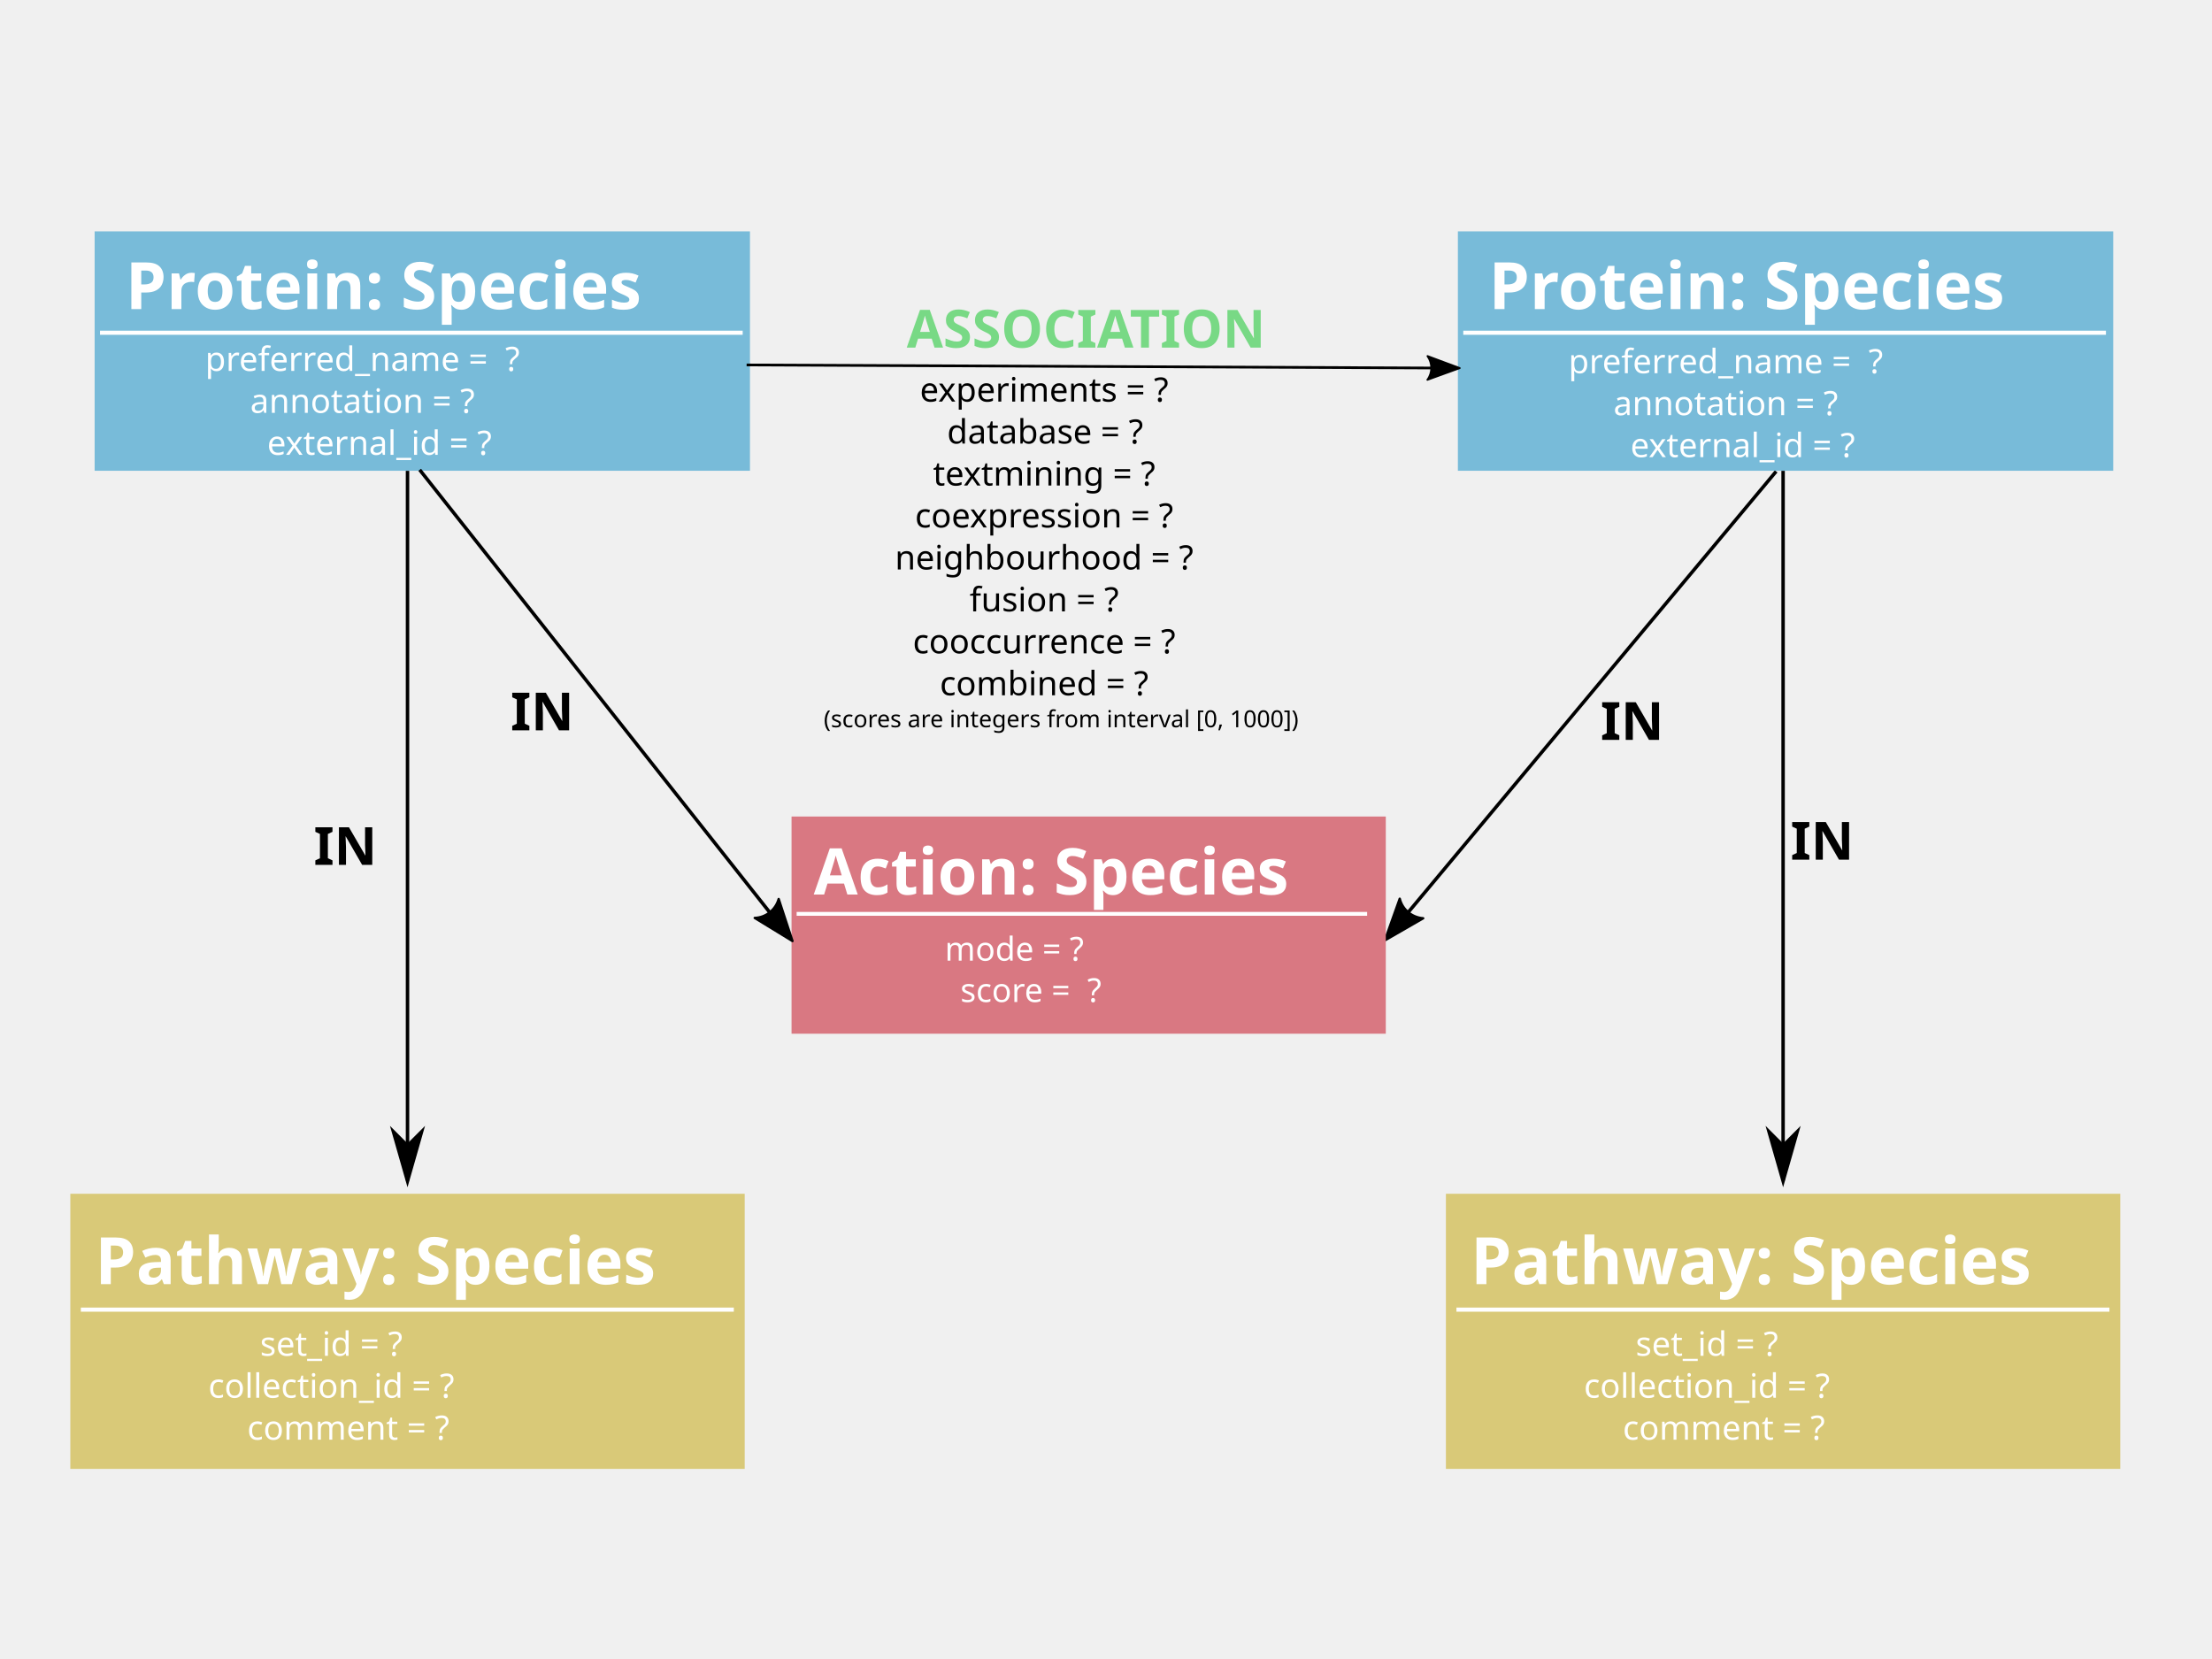
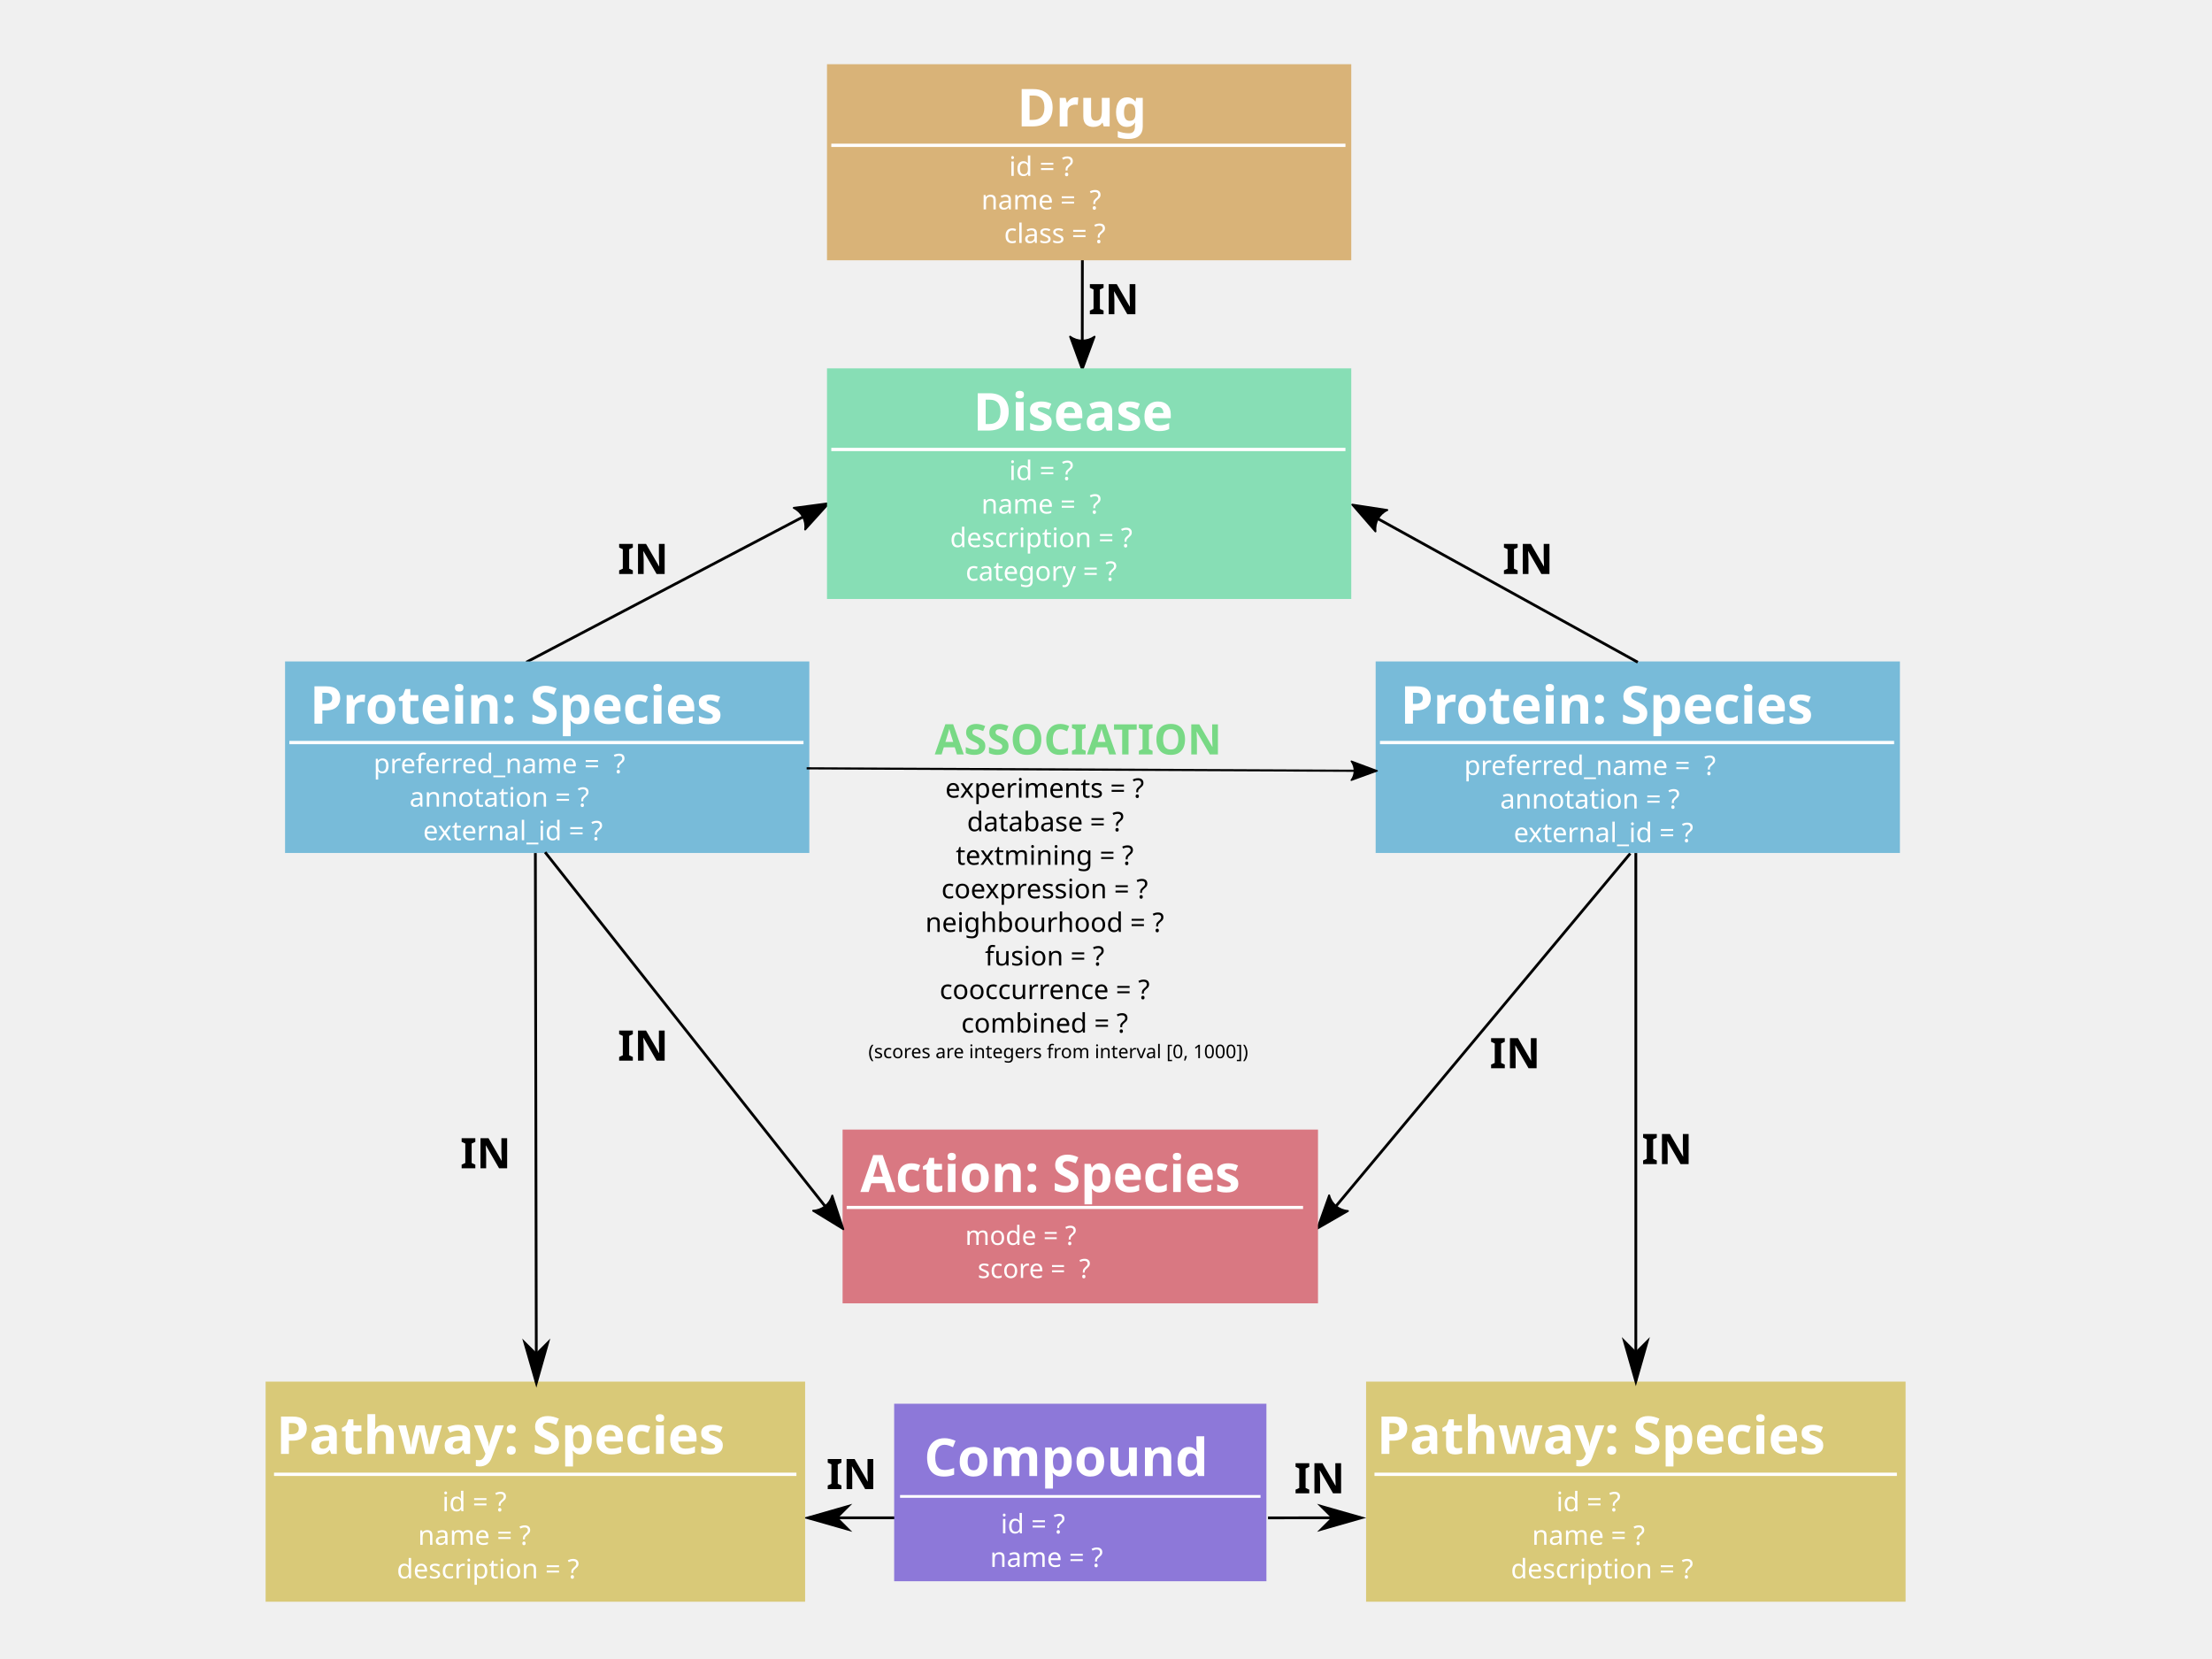
- <svg xmlns="http://www.w3.org/2000/svg" width="640" height="480" viewBox="0 0 640 480" id="svg2" version="1.1">
+ <svg xmlns="http://www.w3.org/2000/svg" width="800" height="600" viewBox="0 0 800 600" id="svg2" version="1.1">
  <defs id="defs4">
-     <marker orient="auto" refY="0.0" refX="0.0" id="Arrow1Lend" style="overflow:visible;">
-       <path id="path4741" d="M 0.0,0.0 L 5.0,-5.0 L -12.5,0.0 L 5.0,5.0 L 0.0,0.0 z " style="fill-rule:evenodd;stroke:#000000;stroke-width:1.0pt;" transform="scale(0.8) rotate(180) translate(12.5,0)" />
+     <marker style="overflow:visible" id="marker14797" refX="0" refY="0" orient="auto">
+       <path transform="matrix(-0.8,0,0,-0.8,-10,0)" style="fill:#000000;fill-opacity:1;fill-rule:evenodd;stroke:#000000;stroke-width:1pt;stroke-opacity:1" d="M 0,0 5,-5 -12.5,0 5,5 0,0 Z" id="path14799" />
+     </marker>
+     <marker orient="auto" refY="0" refX="0" id="marker12105" style="overflow:visible">
+       <path id="path12107" d="M 0,0 5,-5 -12.5,0 5,5 0,0 Z" style="fill:#000000;fill-opacity:1;fill-rule:evenodd;stroke:#000000;stroke-width:1pt;stroke-opacity:1" transform="matrix(-0.8,0,0,-0.8,-10,0)" />
+     </marker>
+     <marker orient="auto" refY="0" refX="0" id="marker8050" style="overflow:visible">
+       <path id="path8052" style="fill:#000000;fill-opacity:1;fill-rule:evenodd;stroke:#000000;stroke-width:0.625;stroke-linejoin:round;stroke-opacity:1" d="M 8.719,4.034 -2.207,0.016 8.719,-4.002 c -1.745,2.372 -1.735,5.617 -6e-7,8.035 z" transform="matrix(-1.1,0,0,-1.1,-1.1,0)" />
+     </marker>
+     <marker orient="auto" refY="0" refX="0" id="marker6372" style="overflow:visible">
+       <path id="path6374" style="fill:#000000;fill-opacity:1;fill-rule:evenodd;stroke:#000000;stroke-width:0.625;stroke-linejoin:round;stroke-opacity:1" d="M 8.719,4.034 -2.207,0.016 8.719,-4.002 c -1.745,2.372 -1.735,5.617 -6e-7,8.035 z" transform="matrix(-1.1,0,0,-1.1,-1.1,0)" />
+     </marker>
+     <marker style="overflow:visible" id="marker4586" refX="0" refY="0" orient="auto">
+       <path transform="matrix(-1.1,0,0,-1.1,-1.1,0)" d="M 8.719,4.034 -2.207,0.016 8.719,-4.002 c -1.745,2.372 -1.735,5.617 -6e-7,8.035 z" style="fill:#000000;fill-opacity:1;fill-rule:evenodd;stroke:#000000;stroke-width:0.625;stroke-linejoin:round;stroke-opacity:1" id="path4588" />
+     </marker>
+     <marker orient="auto" refY="0" refX="0" id="marker4333" style="overflow:visible">
+       <path id="path4335" d="M 0,0 5,-5 -12.5,0 5,5 0,0 Z" style="fill:#000000;fill-opacity:1;fill-rule:evenodd;stroke:#000000;stroke-width:1pt;stroke-opacity:1" transform="matrix(-0.8,0,0,-0.8,-10,0)" />
+     </marker>
+     <marker orient="auto" refY="0" refX="0" id="Arrow1Lend" style="overflow:visible">
+       <path id="path4741" d="M 0,0 5,-5 -12.5,0 5,5 0,0 Z" style="fill-rule:evenodd;stroke:#000000;stroke-width:1pt" transform="matrix(-0.8,0,0,-0.8,-10,0)" />
    </marker>
    <marker style="overflow:visible" id="marker4304" refX="0" refY="0" orient="auto">
      <path transform="matrix(-0.8,0,0,-0.8,-10,0)" style="fill:#000000;fill-opacity:1;fill-rule:evenodd;stroke:#000000;stroke-width:1pt;stroke-opacity:1" d="M 0,0 5,-5 -12.5,0 5,5 0,0 Z" id="path4306" />
    </marker>
    <marker orient="auto" refY="0" refX="0" id="marker6189" style="overflow:visible">
      <path id="path6191" d="M 0,0 5,-5 -12.5,0 5,5 0,0 Z" style="fill:#000000;fill-opacity:1;fill-rule:evenodd;stroke:#000000;stroke-width:1pt;stroke-opacity:1" transform="matrix(-0.8,0,0,-0.8,-10,0)" />
    </marker>
    <marker orient="auto" refY="0" refX="0" id="marker6117" style="overflow:visible">
      <path id="path6119" d="M 0,0 5,-5 -12.5,0 5,5 0,0 Z" style="fill:#000000;fill-opacity:1;fill-rule:evenodd;stroke:#000000;stroke-width:1pt;stroke-opacity:1" transform="matrix(-0.8,0,0,-0.8,-10,0)" />
    </marker>
    <marker orient="auto" refY="0" refX="0" id="Arrow1Mstart" style="overflow:visible">
      <path id="path4219" d="M 0,0 5,-5 -12.5,0 5,5 0,0 Z" style="fill:#000000;fill-opacity:1;fill-rule:evenodd;stroke:#000000;stroke-width:1pt;stroke-opacity:1" transform="matrix(0.4,0,0,0.4,4,0)" />
    </marker>
    <marker style="overflow:visible" id="marker5431" refX="0" refY="0" orient="auto">
      <path transform="matrix(-1.1,0,0,-1.1,-1.1,0)" d="M 8.719,4.034 -2.207,0.016 8.719,-4.002 c -1.745,2.372 -1.735,5.617 -6e-7,8.035 z" style="fill:#000000;fill-opacity:1;fill-rule:evenodd;stroke:#000000;stroke-width:0.625;stroke-linejoin:round;stroke-opacity:1" id="path5433" />
    </marker>
    <marker orient="auto" refY="0" refX="0" id="Arrow2Lstart" style="overflow:visible">
      <path id="path4231" style="fill:#000000;fill-opacity:1;fill-rule:evenodd;stroke:#000000;stroke-width:0.625;stroke-linejoin:round;stroke-opacity:1" d="M 8.719,4.034 -2.207,0.016 8.719,-4.002 c -1.745,2.372 -1.735,5.617 -6e-7,8.035 z" transform="matrix(1.1,0,0,1.1,1.1,0)" />
    </marker>
    <marker orient="auto" refY="0" refX="0" id="marker4569" style="overflow:visible">
      <path id="path4571" style="fill:#000000;fill-opacity:1;fill-rule:evenodd;stroke:#000000;stroke-width:0.625;stroke-linejoin:round;stroke-opacity:1" d="M 8.719,4.034 -2.207,0.016 8.719,-4.002 c -1.745,2.372 -1.735,5.617 -6e-7,8.035 z" transform="matrix(-1.1,0,0,-1.1,-1.1,0)" />
    </marker>
    <marker orient="auto" refY="0" refX="0" id="Arrow2Lend" style="overflow:visible">
      <path id="path4234" style="fill:#000000;fill-opacity:1;fill-rule:evenodd;stroke:#000000;stroke-width:0.625;stroke-linejoin:round;stroke-opacity:1" d="M 8.719,4.034 -2.207,0.016 8.719,-4.002 c -1.745,2.372 -1.735,5.617 -6e-7,8.035 z" transform="matrix(-1.1,0,0,-1.1,-1.1,0)" />
    </marker>
  </defs>
-   <g id="layer1" transform="translate(0,-572.3622)">
-     <text xml:space="preserve" style="font-style:normal;font-weight:normal;font-size:18.907px;line-height:125%;font-family:sans-serif;letter-spacing:0px;word-spacing:0px;fill:#ffffff;fill-opacity:1;stroke:none;stroke-width:1px;stroke-linecap:butt;stroke-linejoin:miter;stroke-opacity:1" x="476.193" y="679.68" id="text6267">
-       <tspan style="font-size:9.711px;text-align:center;text-anchor:middle" x="476.193" y="679.68" id="tspan6269">label =</tspan>
-       <tspan id="tspan6271" style="font-size:9.711px;text-align:center;text-anchor:middle" x="476.193" y="691.819">name =</tspan>
-       <tspan style="font-size:9.711px;text-align:center;text-anchor:middle" x="476.193" y="703.958" id="tspan6273">ensembl_id =</tspan>
+   <g id="layer1" transform="translate(0,-452.3622)">
+     <path style="fill:none;fill-rule:evenodd;stroke:#000000;stroke-width:1;stroke-linecap:butt;stroke-linejoin:miter;stroke-miterlimit:4;stroke-dasharray:none;stroke-opacity:1;marker-end:url(#marker12105)" d="m 325.981,1001.297 -33.567,0.018" id="path12103" />
+     <path id="path8048" d="m 391.459,545.72 -0.052,39.099" style="fill:none;fill-rule:evenodd;stroke:#000000;stroke-width:1;stroke-linecap:butt;stroke-linejoin:miter;stroke-miterlimit:4;stroke-dasharray:none;stroke-opacity:1;marker-end:url(#marker8050)" />
+     <path style="fill:none;fill-rule:evenodd;stroke:#000000;stroke-width:1;stroke-linecap:butt;stroke-linejoin:miter;stroke-miterlimit:4;stroke-dasharray:none;stroke-opacity:1;marker-end:url(#marker4586)" d="M 190.322,691.864 298.608,634.998" id="path4584" />
+     <text xml:space="preserve" style="font-style:normal;font-weight:normal;font-size:18.907px;line-height:125%;font-family:sans-serif;letter-spacing:0px;word-spacing:0px;fill:#ffffff;fill-opacity:1;stroke:none;stroke-width:1px;stroke-linecap:butt;stroke-linejoin:miter;stroke-opacity:1" x="551.908" y="731.965" id="text6267">
+       <tspan style="font-size:9.711px;text-align:center;text-anchor:middle" x="551.908" y="731.965" id="tspan6269">label =</tspan>
+       <tspan id="tspan6271" style="font-size:9.711px;text-align:center;text-anchor:middle" x="551.908" y="744.104">name =</tspan>
+       <tspan style="font-size:9.711px;text-align:center;text-anchor:middle" x="551.908" y="756.243" id="tspan6273">ensembl_id =</tspan>
    </text>
-     <text id="text4183" y="667.249" x="437.063" style="font-style:normal;font-weight:normal;font-size:18.907px;line-height:125%;font-family:sans-serif;letter-spacing:0px;word-spacing:0px;fill:#ffffff;fill-opacity:1;stroke:none;stroke-width:1px;stroke-linecap:butt;stroke-linejoin:miter;stroke-opacity:1" xml:space="preserve">
-       <tspan id="tspan4185" y="667.249" x="437.063" style="font-style:normal;font-variant:normal;font-weight:bold;font-stretch:normal;font-family:sans-serif;-inkscape-font-specification:'sans-serif Bold';fill:#ffffff;fill-opacity:1;stroke:none;stroke-opacity:1">Protein:Species</tspan>
+     <text id="text4183" y="719.535" x="512.778" style="font-style:normal;font-weight:normal;font-size:18.907px;line-height:125%;font-family:sans-serif;letter-spacing:0px;word-spacing:0px;fill:#ffffff;fill-opacity:1;stroke:none;stroke-width:1px;stroke-linecap:butt;stroke-linejoin:miter;stroke-opacity:1" xml:space="preserve">
+       <tspan id="tspan4185" y="719.535" x="512.778" style="font-style:normal;font-variant:normal;font-weight:bold;font-stretch:normal;font-family:sans-serif;-inkscape-font-specification:'sans-serif Bold';fill:#ffffff;fill-opacity:1;stroke:none;stroke-opacity:1">Protein:Species</tspan>
    </text>
-     <text id="text4183-3" y="672.93" x="262.347" style="font-style:normal;font-weight:normal;font-size:15.239px;line-height:125%;font-family:sans-serif;letter-spacing:0px;word-spacing:0px;fill:#78d985;fill-opacity:1;stroke:none;stroke-width:1px;stroke-linecap:butt;stroke-linejoin:miter;stroke-opacity:1" xml:space="preserve">
-       <tspan id="tspan4185-6" y="672.93" x="262.347" style="font-style:normal;font-variant:normal;font-weight:bold;font-stretch:normal;font-family:sans-serif;-inkscape-font-specification:'sans-serif Bold';fill:#78d985;fill-opacity:1">ASSOCIATION</tspan>
+     <text id="text4183-3" y="725.215" x="338.062" style="font-style:normal;font-weight:normal;font-size:15.239px;line-height:125%;font-family:sans-serif;letter-spacing:0px;word-spacing:0px;fill:#78d985;fill-opacity:1;stroke:none;stroke-width:1px;stroke-linecap:butt;stroke-linejoin:miter;stroke-opacity:1" xml:space="preserve">
+       <tspan id="tspan4185-6" y="725.215" x="338.062" style="font-style:normal;font-variant:normal;font-weight:bold;font-stretch:normal;font-family:sans-serif;-inkscape-font-specification:'sans-serif Bold';fill:#78d985;fill-opacity:1">ASSOCIATION</tspan>
    </text>
-     <text id="text4201" y="688.558" x="319.317" style="font-style:normal;font-weight:normal;font-size:18.907px;line-height:125%;font-family:sans-serif;letter-spacing:0px;word-spacing:0px;fill:#000000;fill-opacity:1;stroke:none;stroke-width:1px;stroke-linecap:butt;stroke-linejoin:miter;stroke-opacity:1" xml:space="preserve">
-       <tspan y="688.558" x="319.317" style="font-size:9.711px;text-align:center;text-anchor:middle;fill:#000000" id="tspan4205">experiments = ?</tspan>
-       <tspan y="700.697" x="320.862" style="font-size:9.711px;text-align:center;text-anchor:middle;fill:#000000" id="tspan4535">database = ? </tspan>
-       <tspan y="712.836" x="319.317" style="font-size:9.711px;text-align:center;text-anchor:middle;fill:#000000" id="tspan4537">textmining = ?</tspan>
-       <tspan y="724.975" x="319.317" style="font-size:9.711px;text-align:center;text-anchor:middle;fill:#000000" id="tspan4539">coexpression = ?</tspan>
-       <tspan y="737.114" x="319.317" style="font-size:9.711px;text-align:center;text-anchor:middle;fill:#000000" id="tspan4541">neighbourhood = ?</tspan>
-       <tspan y="749.253" x="319.317" style="font-size:9.711px;text-align:center;text-anchor:middle;fill:#000000" id="tspan4543">fusion = ?</tspan>
-       <tspan y="761.392" x="319.317" style="font-size:9.711px;text-align:center;text-anchor:middle;fill:#000000" id="tspan4545">cooccurrence = ?</tspan>
-       <tspan y="773.531" x="319.317" style="font-size:9.711px;text-align:center;text-anchor:middle;fill:#000000" id="tspan4547">combined = ?</tspan>
-       <tspan y="782.784" x="319.317" style="font-size:6.816px;text-align:center;text-anchor:middle;fill:#000000" id="tspan4305">(scores are integers from interval [0, 1000])</tspan>
+     <text id="text4201" y="740.844" x="395.031" style="font-style:normal;font-weight:normal;font-size:18.907px;line-height:125%;font-family:sans-serif;letter-spacing:0px;word-spacing:0px;fill:#000000;fill-opacity:1;stroke:none;stroke-width:1px;stroke-linecap:butt;stroke-linejoin:miter;stroke-opacity:1" xml:space="preserve">
+       <tspan y="740.844" x="395.031" style="font-size:9.711px;text-align:center;text-anchor:middle;fill:#000000" id="tspan4205">experiments = ?</tspan>
+       <tspan y="752.983" x="396.577" style="font-size:9.711px;text-align:center;text-anchor:middle;fill:#000000" id="tspan4535">database = ? </tspan>
+       <tspan y="765.122" x="395.031" style="font-size:9.711px;text-align:center;text-anchor:middle;fill:#000000" id="tspan4537">textmining = ?</tspan>
+       <tspan y="777.261" x="395.031" style="font-size:9.711px;text-align:center;text-anchor:middle;fill:#000000" id="tspan4539">coexpression = ?</tspan>
+       <tspan y="789.4" x="395.031" style="font-size:9.711px;text-align:center;text-anchor:middle;fill:#000000" id="tspan4541">neighbourhood = ?</tspan>
+       <tspan y="801.539" x="395.031" style="font-size:9.711px;text-align:center;text-anchor:middle;fill:#000000" id="tspan4543">fusion = ?</tspan>
+       <tspan y="813.678" x="395.031" style="font-size:9.711px;text-align:center;text-anchor:middle;fill:#000000" id="tspan4545">cooccurrence = ?</tspan>
+       <tspan y="825.817" x="395.031" style="font-size:9.711px;text-align:center;text-anchor:middle;fill:#000000" id="tspan4547">combined = ?</tspan>
+       <tspan y="835.07" x="395.031" style="font-size:6.816px;text-align:center;text-anchor:middle;fill:#000000" id="tspan4305">(scores are integers from interval [0, 1000])</tspan>
    </text>
-     <text xml:space="preserve" style="font-style:normal;font-weight:normal;font-size:15.239px;line-height:125%;font-family:sans-serif;letter-spacing:0px;word-spacing:0px;fill:#000000;fill-opacity:1;stroke:none;stroke-width:1px;stroke-linecap:butt;stroke-linejoin:miter;stroke-opacity:1" x="147.723" y="783.668" id="text6175">
-       <tspan style="font-style:normal;font-variant:normal;font-weight:bold;font-stretch:normal;font-family:sans-serif;-inkscape-font-specification:'sans-serif Bold'" x="147.723" y="783.668" id="tspan6177">IN</tspan>
+     <text xml:space="preserve" style="font-style:normal;font-weight:normal;font-size:15.239px;line-height:125%;font-family:sans-serif;letter-spacing:0px;word-spacing:0px;fill:#000000;fill-opacity:1;stroke:none;stroke-width:1px;stroke-linecap:butt;stroke-linejoin:miter;stroke-opacity:1" x="223.438" y="835.953" id="text6175">
+       <tspan style="font-style:normal;font-variant:normal;font-weight:bold;font-stretch:normal;font-family:sans-serif;-inkscape-font-specification:'sans-serif Bold'" x="223.438" y="835.953" id="tspan6177">IN</tspan>
    </text>
-     <path style="fill:none;fill-rule:evenodd;stroke:#000000;stroke-width:1;stroke-linecap:butt;stroke-linejoin:miter;stroke-opacity:1;marker-end:url(#marker5431);stroke-miterlimit:4;stroke-dasharray:none" d="M 513.895,708.75 401.518,843.415" id="path5429" />
-     <text id="text4244" y="786.422" x="463.076" style="font-style:normal;font-weight:normal;font-size:15.239px;line-height:125%;font-family:sans-serif;letter-spacing:0px;word-spacing:0px;fill:#000000;fill-opacity:1;stroke:none;stroke-width:1px;stroke-linecap:butt;stroke-linejoin:miter;stroke-opacity:1" xml:space="preserve">
-       <tspan id="tspan4246" y="786.422" x="463.076" style="font-style:normal;font-variant:normal;font-weight:bold;font-stretch:normal;font-family:sans-serif;-inkscape-font-specification:'sans-serif Bold'">IN</tspan>
+     <path style="fill:none;fill-rule:evenodd;stroke:#000000;stroke-width:1;stroke-linecap:butt;stroke-linejoin:miter;stroke-miterlimit:4;stroke-dasharray:none;stroke-opacity:1;marker-end:url(#marker5431)" d="M 589.61,761.036 477.233,895.7" id="path5429" />
+     <text id="text4244" y="838.707" x="538.79" style="font-style:normal;font-weight:normal;font-size:15.239px;line-height:125%;font-family:sans-serif;letter-spacing:0px;word-spacing:0px;fill:#000000;fill-opacity:1;stroke:none;stroke-width:1px;stroke-linecap:butt;stroke-linejoin:miter;stroke-opacity:1" xml:space="preserve">
+       <tspan id="tspan4246" y="838.707" x="538.79" style="font-style:normal;font-variant:normal;font-weight:bold;font-stretch:normal;font-family:sans-serif;-inkscape-font-specification:'sans-serif Bold'">IN</tspan>
    </text>
-     <rect style="fill:#78bbd9;fill-opacity:1;stroke:none;stroke-width:5;stroke-miterlimit:4;stroke-dasharray:none;stroke-opacity:1" id="rect4136" width="189.607" height="69.268" x="27.38" y="639.301" />
-     <text xml:space="preserve" style="font-style:normal;font-weight:normal;font-size:18.907px;line-height:125%;font-family:sans-serif;letter-spacing:0px;word-spacing:0px;fill:#ffffff;fill-opacity:1;stroke:none;stroke-width:1px;stroke-linecap:butt;stroke-linejoin:miter;stroke-opacity:1" x="36.303" y="661.796" id="text4138">
-       <tspan style="font-style:normal;font-variant:normal;font-weight:bold;font-stretch:normal;font-family:sans-serif;-inkscape-font-specification:'sans-serif Bold';fill:#ffffff;fill-opacity:1;stroke:none;stroke-opacity:1" x="36.303" y="661.796" id="tspan4142">Protein: Species</tspan>
+     <rect style="fill:#78bbd9;fill-opacity:1;stroke:none;stroke-width:5;stroke-miterlimit:4;stroke-dasharray:none;stroke-opacity:1" id="rect4136" width="189.607" height="69.268" x="103.094" y="691.586" />
+     <text xml:space="preserve" style="font-style:normal;font-weight:normal;font-size:18.907px;line-height:125%;font-family:sans-serif;letter-spacing:0px;word-spacing:0px;fill:#ffffff;fill-opacity:1;stroke:none;stroke-width:1px;stroke-linecap:butt;stroke-linejoin:miter;stroke-opacity:1" x="112.018" y="714.082" id="text4138">
+       <tspan style="font-style:normal;font-variant:normal;font-weight:bold;font-stretch:normal;font-family:sans-serif;-inkscape-font-specification:'sans-serif Bold';fill:#ffffff;fill-opacity:1;stroke:none;stroke-opacity:1" x="112.018" y="714.082" id="tspan4142">Protein: Species</tspan>
    </text>
-     <text id="text4146" y="679.68" x="122.083" style="font-style:normal;font-weight:normal;font-size:18.907px;line-height:125%;font-family:sans-serif;letter-spacing:0px;word-spacing:0px;fill:#ffffff;fill-opacity:1;stroke:none;stroke-width:1px;stroke-linecap:butt;stroke-linejoin:miter;stroke-opacity:1" xml:space="preserve">
-       <tspan id="tspan4148" y="679.68" x="122.083" style="font-size:9.711px;text-align:center;text-anchor:middle">preferred_name =  ?</tspan>
-       <tspan y="691.819" x="122.083" style="font-size:9.711px;text-align:center;text-anchor:middle" id="tspan4150">annotation = ?</tspan>
-       <tspan id="tspan6265" y="703.958" x="122.083" style="font-size:9.711px;text-align:center;text-anchor:middle">external_id = ?</tspan>
+     <text id="text4146" y="731.965" x="197.798" style="font-style:normal;font-weight:normal;font-size:18.907px;line-height:125%;font-family:sans-serif;letter-spacing:0px;word-spacing:0px;fill:#ffffff;fill-opacity:1;stroke:none;stroke-width:1px;stroke-linecap:butt;stroke-linejoin:miter;stroke-opacity:1" xml:space="preserve">
+       <tspan id="tspan4148" y="731.965" x="197.798" style="font-size:9.711px;text-align:center;text-anchor:middle">preferred_name =  ?</tspan>
+       <tspan y="744.104" x="197.798" style="font-size:9.711px;text-align:center;text-anchor:middle" id="tspan4150">annotation = ?</tspan>
+       <tspan id="tspan6265" y="756.243" x="197.798" style="font-size:9.711px;text-align:center;text-anchor:middle">external_id = ?</tspan>
    </text>
-     <path style="fill:none;fill-rule:evenodd;stroke:#ffffff;stroke-width:1.187px;stroke-linecap:butt;stroke-linejoin:miter;stroke-opacity:1" d="m 28.935,668.633 185.947,0" id="path3400" />
-     <g id="g5072" transform="matrix(0.9088292,0,0,0.9088292,10.75873,77.56472)">
+     <path style="fill:none;fill-rule:evenodd;stroke:#ffffff;stroke-width:1.187px;stroke-linecap:butt;stroke-linejoin:miter;stroke-opacity:1" d="m 104.65,720.919 185.947,0" id="path3400" />
+     <g id="g5072" transform="matrix(0.9088292,0,0,0.9088292,86.47301,129.8504)">
      <rect style="fill:#d97882;fill-opacity:1;stroke:none;stroke-width:5;stroke-miterlimit:4;stroke-dasharray:none;stroke-opacity:1" id="rect4551" width="189.186" height="69.146" x="240.155" y="804.378" />
      <text transform="scale(0.9952311,1.004792)" xml:space="preserve" style="font-style:normal;font-weight:normal;font-size:20.402px;line-height:125%;font-family:sans-serif;letter-spacing:0px;word-spacing:0px;fill:#ffffff;fill-opacity:1;stroke:none;stroke-width:1px;stroke-linecap:butt;stroke-linejoin:miter;stroke-opacity:1" x="248.407" y="825.252" id="text4553">
        <tspan x="248.407" y="825.252" id="tspan4555" style="font-style:normal;font-variant:normal;font-weight:bold;font-stretch:normal;font-family:sans-serif;-inkscape-font-specification:'sans-serif Bold'">Action: Species</tspan>
      </text>
      <text transform="scale(0.9952311,1.004792)" id="text4557" y="846.209" x="336.437" style="font-style:normal;font-weight:normal;font-size:20.402px;line-height:125%;font-family:sans-serif;letter-spacing:0px;word-spacing:0px;fill:#ffffff;fill-opacity:1;stroke:none;stroke-width:1px;stroke-linecap:butt;stroke-linejoin:miter;stroke-opacity:1" xml:space="preserve">
        <tspan y="846.209" x="336.437" style="font-size:10.479px;text-align:center;text-anchor:middle" id="tspan4561">mode = ?</tspan>
        <tspan y="859.308" x="336.437" style="font-size:10.479px;text-align:center;text-anchor:middle" id="tspan4565">score =  ?</tspan>
      </text>
      <path id="path3400-6" d="m 241.777,835.362 181.619,0" style="fill:none;fill-rule:evenodd;stroke:#ffffff;stroke-width:1.23px;stroke-linecap:butt;stroke-linejoin:miter;stroke-opacity:1" />
    </g>
-     <g id="g4258" transform="translate(204,0)">
-       <rect y="917.757" x="214.349" height="79.6" width="195.115" id="rect4677" style="fill:#d9c978;fill-opacity:1;stroke:none;stroke-width:5;stroke-miterlimit:4;stroke-dasharray:none;stroke-opacity:1" />
-       <text id="text4679" y="943.907" x="221.496" style="font-style:normal;font-weight:normal;font-size:18.907px;line-height:125%;font-family:sans-serif;letter-spacing:0px;word-spacing:0px;fill:#ffffff;fill-opacity:1;stroke:none;stroke-width:1px;stroke-linecap:butt;stroke-linejoin:miter;stroke-opacity:1" xml:space="preserve">
-         <tspan id="tspan4681" y="943.907" x="221.496" style="font-style:normal;font-variant:normal;font-weight:bold;font-stretch:normal;font-family:sans-serif;-inkscape-font-specification:'sans-serif Bold'">Pathway: Species</tspan>
-       </text>
-       <text xml:space="preserve" style="font-style:normal;font-weight:normal;font-size:18.907px;line-height:125%;font-family:sans-serif;letter-spacing:0px;word-spacing:0px;fill:#ffffff;fill-opacity:1;stroke:none;stroke-width:1px;stroke-linecap:butt;stroke-linejoin:miter;stroke-opacity:1" x="311.985" y="964.634" id="text4683">
-         <tspan id="tspan4685" style="font-size:9.711px;text-align:center;text-anchor:middle" x="311.985" y="964.634">set_id = ?</tspan>
-         <tspan id="tspan4267" style="font-size:9.711px;text-align:center;text-anchor:middle" x="311.985" y="976.773">collection_id = ?</tspan>
-         <tspan id="tspan4687" style="font-size:9.711px;text-align:center;text-anchor:middle" x="311.985" y="988.912">comment = ?</tspan>
-       </text>
-       <path id="path3400-7" d="m 217.39,951.279 188.93,0" style="fill:none;fill-rule:evenodd;stroke:#ffffff;stroke-width:1.196px;stroke-linecap:butt;stroke-linejoin:miter;stroke-opacity:1" />
-     </g>
-     <path id="path4567" d="M 121.426,708.291 228.45,843.607" style="fill:none;fill-rule:evenodd;stroke:#000000;stroke-width:1;stroke-linecap:butt;stroke-linejoin:miter;stroke-opacity:1;marker-end:url(#marker4569);stroke-miterlimit:4;stroke-dasharray:none" />
-     <rect y="639.301" x="421.812" height="69.268" width="189.607" id="rect4265" style="fill:#78bbd9;fill-opacity:1;stroke:none;stroke-width:5;stroke-miterlimit:4;stroke-dasharray:none;stroke-opacity:1" />
-     <text id="text4267" y="661.796" x="430.735" style="font-style:normal;font-weight:normal;font-size:18.907px;line-height:125%;font-family:sans-serif;letter-spacing:0px;word-spacing:0px;fill:#ffffff;fill-opacity:1;stroke:none;stroke-width:1px;stroke-linecap:butt;stroke-linejoin:miter;stroke-opacity:1" xml:space="preserve">
-       <tspan id="tspan4269" y="661.796" x="430.735" style="font-style:normal;font-variant:normal;font-weight:bold;font-stretch:normal;font-family:sans-serif;-inkscape-font-specification:'sans-serif Bold';fill:#ffffff;fill-opacity:1;stroke:none;stroke-opacity:1">Protein: Species</tspan>
+     <rect style="fill:#d9c978;fill-opacity:1;stroke:none;stroke-width:5;stroke-miterlimit:4;stroke-dasharray:none;stroke-opacity:1" id="rect4677" width="195.115" height="79.6" x="494.063" y="952.043" />
+     <text xml:space="preserve" style="font-style:normal;font-weight:normal;font-size:18.907px;line-height:125%;font-family:sans-serif;letter-spacing:0px;word-spacing:0px;fill:#ffffff;fill-opacity:1;stroke:none;stroke-width:1px;stroke-linecap:butt;stroke-linejoin:miter;stroke-opacity:1" x="497.924" y="978.193" id="text4679">
+       <tspan style="font-style:normal;font-variant:normal;font-weight:bold;font-stretch:normal;font-family:sans-serif;-inkscape-font-specification:'sans-serif Bold'" x="497.924" y="978.193" id="tspan4681">Pathway: Species</tspan>
    </text>
-     <path id="path4279" d="m 423.367,668.633 185.947,0" style="fill:none;fill-rule:evenodd;stroke:#ffffff;stroke-width:1.187px;stroke-linecap:butt;stroke-linejoin:miter;stroke-opacity:1" />
-     <path style="fill:none;fill-rule:evenodd;stroke:#000000;stroke-width:0.777px;stroke-linecap:butt;stroke-linejoin:miter;stroke-opacity:1;marker-end:url(#Arrow2Lend)" d="m 216.022,677.952 205.289,0.918" id="path4207" />
-     <text xml:space="preserve" style="font-style:normal;font-weight:normal;font-size:18.907px;line-height:125%;font-family:sans-serif;letter-spacing:0px;word-spacing:0px;fill:#ffffff;fill-opacity:1;stroke:none;stroke-width:1px;stroke-linecap:butt;stroke-linejoin:miter;stroke-opacity:1" x="516.515" y="680.347" id="text4146-3">
-       <tspan style="font-size:9.711px;text-align:center;text-anchor:middle" x="516.515" y="680.347" id="tspan4148-6">preferred_name =  ?</tspan>
-       <tspan id="tspan4150-7" style="font-size:9.711px;text-align:center;text-anchor:middle" x="516.515" y="692.486">annotation = ?</tspan>
-       <tspan style="font-size:9.711px;text-align:center;text-anchor:middle" x="516.515" y="704.625" id="tspan6265-5">external_id = ?</tspan>
+     <text id="text4683" y="998.92" x="591.699" style="font-style:normal;font-weight:normal;font-size:18.907px;line-height:125%;font-family:sans-serif;letter-spacing:0px;word-spacing:0px;fill:#ffffff;fill-opacity:1;stroke:none;stroke-width:1px;stroke-linecap:butt;stroke-linejoin:miter;stroke-opacity:1" xml:space="preserve">
+       <tspan y="998.92" x="591.699" style="font-size:9.711px;text-align:center;text-anchor:middle" id="tspan4687">id = ?</tspan>
+       <tspan y="1011.058" x="591.699" style="font-size:9.711px;text-align:center;text-anchor:middle" id="tspan12073">name = ?</tspan>
+       <tspan y="1023.197" x="591.699" style="font-size:9.711px;text-align:center;text-anchor:middle" id="tspan12075">description = ?</tspan>
    </text>
-     <g id="g4268" transform="translate(-194,0)">
+     <path style="fill:none;fill-rule:evenodd;stroke:#ffffff;stroke-width:1.196px;stroke-linecap:butt;stroke-linejoin:miter;stroke-opacity:1" d="m 497.104,985.564 188.93,0" id="path3400-7" />
+     <path id="path4567" d="M 197.141,760.577 304.164,895.892" style="fill:none;fill-rule:evenodd;stroke:#000000;stroke-width:1;stroke-linecap:butt;stroke-linejoin:miter;stroke-miterlimit:4;stroke-dasharray:none;stroke-opacity:1;marker-end:url(#marker4569)" />
+     <rect y="691.586" x="497.526" height="69.268" width="189.607" id="rect4265" style="fill:#78bbd9;fill-opacity:1;stroke:none;stroke-width:5;stroke-miterlimit:4;stroke-dasharray:none;stroke-opacity:1" />
+     <text id="text4267" y="714.082" x="506.449" style="font-style:normal;font-weight:normal;font-size:18.907px;line-height:125%;font-family:sans-serif;letter-spacing:0px;word-spacing:0px;fill:#ffffff;fill-opacity:1;stroke:none;stroke-width:1px;stroke-linecap:butt;stroke-linejoin:miter;stroke-opacity:1" xml:space="preserve">
+       <tspan id="tspan4269" y="714.082" x="506.449" style="font-style:normal;font-variant:normal;font-weight:bold;font-stretch:normal;font-family:sans-serif;-inkscape-font-specification:'sans-serif Bold';fill:#ffffff;fill-opacity:1;stroke:none;stroke-opacity:1">Protein: Species</tspan>
+     </text>
+     <path id="path4279" d="m 499.081,720.919 185.947,0" style="fill:none;fill-rule:evenodd;stroke:#ffffff;stroke-width:1.187px;stroke-linecap:butt;stroke-linejoin:miter;stroke-opacity:1" />
+     <path style="fill:none;fill-rule:evenodd;stroke:#000000;stroke-width:0.777px;stroke-linecap:butt;stroke-linejoin:miter;stroke-opacity:1;marker-end:url(#Arrow2Lend)" d="m 291.736,730.237 205.289,0.918" id="path4207" />
+     <text xml:space="preserve" style="font-style:normal;font-weight:normal;font-size:18.907px;line-height:125%;font-family:sans-serif;letter-spacing:0px;word-spacing:0px;fill:#ffffff;fill-opacity:1;stroke:none;stroke-width:1px;stroke-linecap:butt;stroke-linejoin:miter;stroke-opacity:1" x="592.23" y="732.633" id="text4146-3">
+       <tspan style="font-size:9.711px;text-align:center;text-anchor:middle" x="592.23" y="732.633" id="tspan4148-6">preferred_name =  ?</tspan>
+       <tspan id="tspan4150-7" style="font-size:9.711px;text-align:center;text-anchor:middle" x="592.23" y="744.772">annotation = ?</tspan>
+       <tspan style="font-size:9.711px;text-align:center;text-anchor:middle" x="592.23" y="756.911" id="tspan6265-5">external_id = ?</tspan>
+     </text>
+     <g id="g4268" transform="translate(-118.2857,34.28571)">
      <rect style="fill:#d9c978;fill-opacity:1;stroke:none;stroke-width:5;stroke-miterlimit:4;stroke-dasharray:none;stroke-opacity:1" id="rect4270" width="195.115" height="79.6" x="214.349" y="917.757" />
-       <text xml:space="preserve" style="font-style:normal;font-weight:normal;font-size:18.907px;line-height:125%;font-family:sans-serif;letter-spacing:0px;word-spacing:0px;fill:#ffffff;fill-opacity:1;stroke:none;stroke-width:1px;stroke-linecap:butt;stroke-linejoin:miter;stroke-opacity:1" x="221.496" y="943.907" id="text4272">
-         <tspan style="font-style:normal;font-variant:normal;font-weight:bold;font-stretch:normal;font-family:sans-serif;-inkscape-font-specification:'sans-serif Bold'" x="221.496" y="943.907" id="tspan4274">Pathway: Species</tspan>
+       <text xml:space="preserve" style="font-style:normal;font-weight:normal;font-size:18.907px;line-height:125%;font-family:sans-serif;letter-spacing:0px;word-spacing:0px;fill:#ffffff;fill-opacity:1;stroke:none;stroke-width:1px;stroke-linecap:butt;stroke-linejoin:miter;stroke-opacity:1" x="218.21" y="943.907" id="text4272">
+         <tspan style="font-style:normal;font-variant:normal;font-weight:bold;font-stretch:normal;font-family:sans-serif;-inkscape-font-specification:'sans-serif Bold'" x="218.21" y="943.907" id="tspan4274">Pathway: Species</tspan>
      </text>
      <text id="text4276" y="964.634" x="311.985" style="font-style:normal;font-weight:normal;font-size:18.907px;line-height:125%;font-family:sans-serif;letter-spacing:0px;word-spacing:0px;fill:#ffffff;fill-opacity:1;stroke:none;stroke-width:1px;stroke-linecap:butt;stroke-linejoin:miter;stroke-opacity:1" xml:space="preserve">
-         <tspan y="964.634" x="311.985" style="font-size:9.711px;text-align:center;text-anchor:middle" id="tspan4278">set_id = ?</tspan>
-         <tspan y="976.773" x="311.985" style="font-size:9.711px;text-align:center;text-anchor:middle" id="tspan4280">collection_id = ?</tspan>
-         <tspan y="988.912" x="311.985" style="font-size:9.711px;text-align:center;text-anchor:middle" id="tspan4282">comment = ?</tspan>
+         <tspan y="964.634" x="311.985" style="font-size:9.711px;text-align:center;text-anchor:middle" id="tspan4278">id = ?</tspan>
+         <tspan y="976.773" x="311.985" style="font-size:9.711px;text-align:center;text-anchor:middle" id="tspan4280">name = ?</tspan>
+         <tspan y="988.912" x="311.985" style="font-size:9.711px;text-align:center;text-anchor:middle" id="tspan4282">description = ?</tspan>
      </text>
      <path style="fill:none;fill-rule:evenodd;stroke:#ffffff;stroke-width:1.196px;stroke-linecap:butt;stroke-linejoin:miter;stroke-opacity:1" d="m 217.39,951.279 188.93,0" id="path4284" />
    </g>
-     <text id="text4298" y="822.601" x="90.756" style="font-style:normal;font-weight:normal;font-size:15.239px;line-height:125%;font-family:sans-serif;letter-spacing:0px;word-spacing:0px;fill:#000000;fill-opacity:1;stroke:none;stroke-width:1px;stroke-linecap:butt;stroke-linejoin:miter;stroke-opacity:1" xml:space="preserve">
-       <tspan id="tspan4300" y="822.601" x="90.756" style="font-style:normal;font-variant:normal;font-weight:bold;font-stretch:normal;font-family:sans-serif;-inkscape-font-specification:'sans-serif Bold'">IN</tspan>
+     <text id="text4298" y="874.887" x="166.471" style="font-style:normal;font-weight:normal;font-size:15.239px;line-height:125%;font-family:sans-serif;letter-spacing:0px;word-spacing:0px;fill:#000000;fill-opacity:1;stroke:none;stroke-width:1px;stroke-linecap:butt;stroke-linejoin:miter;stroke-opacity:1" xml:space="preserve">
+       <tspan id="tspan4300" y="874.887" x="166.471" style="font-style:normal;font-variant:normal;font-weight:bold;font-stretch:normal;font-family:sans-serif;-inkscape-font-specification:'sans-serif Bold'">IN</tspan>
    </text>
-     <path id="path4302" d="m 117.906,708.591 0,205.346" style="fill:none;fill-rule:evenodd;stroke:#000000;stroke-width:1;stroke-linecap:butt;stroke-linejoin:miter;stroke-opacity:1;marker-end:url(#marker4304);stroke-miterlimit:4;stroke-dasharray:none" />
-     <text xml:space="preserve" style="font-style:normal;font-weight:normal;font-size:15.239px;line-height:125%;font-family:sans-serif;letter-spacing:0px;word-spacing:0px;fill:#000000;fill-opacity:1;stroke:none;stroke-width:1px;stroke-linecap:butt;stroke-linejoin:miter;stroke-opacity:1" x="518.051" y="821.086" id="text5056">
-       <tspan style="font-style:normal;font-variant:normal;font-weight:bold;font-stretch:normal;font-family:sans-serif;-inkscape-font-specification:'sans-serif Bold'" x="518.051" y="821.086" id="tspan5058">IN</tspan>
+     <path id="path4302" d="m 193.621,760.877 0.357,191.418" style="fill:none;fill-rule:evenodd;stroke:#000000;stroke-width:1;stroke-linecap:butt;stroke-linejoin:miter;stroke-miterlimit:4;stroke-dasharray:none;stroke-opacity:1;marker-end:url(#marker4304)" />
+     <text xml:space="preserve" style="font-style:normal;font-weight:normal;font-size:15.239px;line-height:125%;font-family:sans-serif;letter-spacing:0px;word-spacing:0px;fill:#000000;fill-opacity:1;stroke:none;stroke-width:1px;stroke-linecap:butt;stroke-linejoin:miter;stroke-opacity:1" x="593.765" y="873.372" id="text5056">
+       <tspan style="font-style:normal;font-variant:normal;font-weight:bold;font-stretch:normal;font-family:sans-serif;-inkscape-font-specification:'sans-serif Bold'" x="593.765" y="873.372" id="tspan5058">IN</tspan>
    </text>
-     <path style="fill:none;fill-rule:evenodd;stroke:#000000;stroke-width:1;stroke-linecap:butt;stroke-linejoin:miter;stroke-miterlimit:4;stroke-dasharray:none;stroke-opacity:1;marker-end:url(#marker4304)" d="m 515.906,708.591 0,205.346" id="path5060" />
+     <path style="fill:none;fill-rule:evenodd;stroke:#000000;stroke-width:1;stroke-linecap:butt;stroke-linejoin:miter;stroke-miterlimit:4;stroke-dasharray:none;stroke-opacity:1;marker-end:url(#marker4333)" d="m 591.621,760.877 0,190.882" id="path5060" />
+     <rect y="585.586" x="299.094" height="83.41" width="189.607" id="rect4558" style="fill:#87deb5;fill-opacity:1;stroke:none;stroke-width:5;stroke-miterlimit:4;stroke-dasharray:none;stroke-opacity:1" />
+     <text id="text4560" y="608.082" x="351.919" style="font-style:normal;font-weight:normal;font-size:18.907px;line-height:125%;font-family:sans-serif;letter-spacing:0px;word-spacing:0px;fill:#ffffff;fill-opacity:1;stroke:none;stroke-width:1px;stroke-linecap:butt;stroke-linejoin:miter;stroke-opacity:1" xml:space="preserve">
+       <tspan id="tspan4562" y="608.082" x="351.919" style="font-style:normal;font-variant:normal;font-weight:bold;font-stretch:normal;font-family:sans-serif;-inkscape-font-specification:'sans-serif Bold';fill:#ffffff;fill-opacity:1;stroke:none;stroke-opacity:1">Disease</tspan>
+     </text>
+     <text xml:space="preserve" style="font-style:normal;font-weight:normal;font-size:18.907px;line-height:125%;font-family:sans-serif;letter-spacing:0px;word-spacing:0px;fill:#ffffff;fill-opacity:1;stroke:none;stroke-width:1px;stroke-linecap:butt;stroke-linejoin:miter;stroke-opacity:1" x="393.798" y="625.965" id="text4564">
+       <tspan style="font-size:9.711px;text-align:center;text-anchor:middle" x="393.798" y="625.965" id="tspan4566">id = ?</tspan>
+       <tspan style="font-size:9.711px;text-align:center;text-anchor:middle" x="393.798" y="638.104" id="tspan4574">name =  ?</tspan>
+       <tspan id="tspan4568" style="font-size:9.711px;text-align:center;text-anchor:middle" x="393.798" y="650.243">description = ?</tspan>
+       <tspan style="font-size:9.711px;text-align:center;text-anchor:middle" x="393.798" y="662.382" id="tspan4576">category = ?</tspan>
+       <tspan style="font-size:9.711px;text-align:center;text-anchor:middle" x="393.798" y="674.521" id="tspan4570" />
+     </text>
+     <path id="path4572" d="m 300.65,614.919 185.947,0" style="fill:none;fill-rule:evenodd;stroke:#ffffff;stroke-width:1.187px;stroke-linecap:butt;stroke-linejoin:miter;stroke-opacity:1" />
+     <text id="text6348" y="659.953" x="223.438" style="font-style:normal;font-weight:normal;font-size:15.239px;line-height:125%;font-family:sans-serif;letter-spacing:0px;word-spacing:0px;fill:#000000;fill-opacity:1;stroke:none;stroke-width:1px;stroke-linecap:butt;stroke-linejoin:miter;stroke-opacity:1" xml:space="preserve">
+       <tspan id="tspan6350" y="659.953" x="223.438" style="font-style:normal;font-variant:normal;font-weight:bold;font-stretch:normal;font-family:sans-serif;-inkscape-font-specification:'sans-serif Bold'">IN</tspan>
+     </text>
+     <path id="path6370" d="M 592.322,691.864 490.244,635.503" style="fill:none;fill-rule:evenodd;stroke:#000000;stroke-width:1;stroke-linecap:butt;stroke-linejoin:miter;stroke-miterlimit:4;stroke-dasharray:none;stroke-opacity:1;marker-end:url(#marker6372)" />
+     <text xml:space="preserve" style="font-style:normal;font-weight:normal;font-size:15.239px;line-height:125%;font-family:sans-serif;letter-spacing:0px;word-spacing:0px;fill:#000000;fill-opacity:1;stroke:none;stroke-width:1px;stroke-linecap:butt;stroke-linejoin:miter;stroke-opacity:1" x="543.438" y="659.953" id="text8014">
+       <tspan style="font-style:normal;font-variant:normal;font-weight:bold;font-stretch:normal;font-family:sans-serif;-inkscape-font-specification:'sans-serif Bold'" x="543.438" y="659.953" id="tspan8016">IN</tspan>
+     </text>
+     <rect style="fill:#d9b378;fill-opacity:1;stroke:none;stroke-width:5;stroke-miterlimit:4;stroke-dasharray:none;stroke-opacity:1" id="rect8018" width="189.607" height="70.91" x="299.094" y="475.586" />
+     <text xml:space="preserve" style="font-style:normal;font-weight:normal;font-size:18.907px;line-height:125%;font-family:sans-serif;letter-spacing:0px;word-spacing:0px;fill:#ffffff;fill-opacity:1;stroke:none;stroke-width:1px;stroke-linecap:butt;stroke-linejoin:miter;stroke-opacity:1" x="367.798" y="498.082" id="text8020">
+       <tspan style="font-style:normal;font-variant:normal;font-weight:bold;font-stretch:normal;font-family:sans-serif;-inkscape-font-specification:'sans-serif Bold';fill:#ffffff;fill-opacity:1;stroke:none;stroke-opacity:1" x="367.798" y="498.082" id="tspan8022">Drug</tspan>
+     </text>
+     <text id="text8024" y="515.965" x="393.798" style="font-style:normal;font-weight:normal;font-size:18.907px;line-height:125%;font-family:sans-serif;letter-spacing:0px;word-spacing:0px;fill:#ffffff;fill-opacity:1;stroke:none;stroke-width:1px;stroke-linecap:butt;stroke-linejoin:miter;stroke-opacity:1" xml:space="preserve">
+       <tspan id="tspan8026" y="515.965" x="393.798" style="font-size:9.711px;text-align:center;text-anchor:middle">id = ?</tspan>
+       <tspan id="tspan8028" y="528.104" x="393.798" style="font-size:9.711px;text-align:center;text-anchor:middle">name =  ?</tspan>
+       <tspan id="tspan8034" y="540.243" x="393.798" style="font-size:9.711px;text-align:center;text-anchor:middle">class = ?</tspan>
+     </text>
+     <path style="fill:none;fill-rule:evenodd;stroke:#ffffff;stroke-width:1.187px;stroke-linecap:butt;stroke-linejoin:miter;stroke-opacity:1" d="m 300.65,504.919 185.947,0" id="path8036" />
+     <text id="text12056" y="566.009" x="393.682" style="font-style:normal;font-weight:normal;font-size:15.239px;line-height:125%;font-family:sans-serif;letter-spacing:0px;word-spacing:0px;fill:#000000;fill-opacity:1;stroke:none;stroke-width:1px;stroke-linecap:butt;stroke-linejoin:miter;stroke-opacity:1" xml:space="preserve">
+       <tspan id="tspan12058" y="566.009" x="393.682" style="font-style:normal;font-variant:normal;font-weight:bold;font-stretch:normal;font-family:sans-serif;-inkscape-font-specification:'sans-serif Bold'">IN</tspan>
+     </text>
+     <rect style="fill:#8d78d9;fill-opacity:1;stroke:none;stroke-width:5;stroke-miterlimit:4;stroke-dasharray:none;stroke-opacity:1" id="rect12079" width="134.632" height="64.195" x="323.386" y="960.043" />
+     <text xml:space="preserve" style="font-style:normal;font-weight:normal;font-size:18.907px;line-height:125%;font-family:sans-serif;letter-spacing:0px;word-spacing:0px;fill:#ffffff;fill-opacity:1;stroke:none;stroke-width:1px;stroke-linecap:butt;stroke-linejoin:miter;stroke-opacity:1" x="334.202" y="986.193" id="text12081">
+       <tspan style="font-style:normal;font-variant:normal;font-weight:bold;font-stretch:normal;font-family:sans-serif;-inkscape-font-specification:'sans-serif Bold'" x="334.202" y="986.193" id="tspan12083">Compound</tspan>
+     </text>
+     <text id="text12085" y="1006.92" x="390.776" style="font-style:normal;font-weight:normal;font-size:18.907px;line-height:125%;font-family:sans-serif;letter-spacing:0px;word-spacing:0px;fill:#ffffff;fill-opacity:1;stroke:none;stroke-width:1px;stroke-linecap:butt;stroke-linejoin:miter;stroke-opacity:1" xml:space="preserve">
+       <tspan y="1006.92" x="390.776" style="font-size:9.711px;text-align:center;text-anchor:middle" id="tspan12087">id = ?</tspan>
+       <tspan y="1019.058" x="390.776" style="font-size:9.711px;text-align:center;text-anchor:middle" id="tspan12091">name = ?</tspan>
+     </text>
+     <path style="fill:none;fill-rule:evenodd;stroke:#ffffff;stroke-width:0.994px;stroke-linecap:butt;stroke-linejoin:miter;stroke-opacity:1" d="m 325.52,993.564 130.365,0" id="path12093" />
+     <path id="path14795" d="m 458.595,1001.316 33.567,-0.018" style="fill:none;fill-rule:evenodd;stroke:#000000;stroke-width:1;stroke-linecap:butt;stroke-linejoin:miter;stroke-miterlimit:4;stroke-dasharray:none;stroke-opacity:1;marker-end:url(#marker14797)" />
+     <text xml:space="preserve" style="font-style:normal;font-weight:normal;font-size:15.239px;line-height:125%;font-family:sans-serif;letter-spacing:0px;word-spacing:0px;fill:#000000;fill-opacity:1;stroke:none;stroke-width:1px;stroke-linecap:butt;stroke-linejoin:miter;stroke-opacity:1" x="468.079" y="992.433" id="text15425">
+       <tspan style="font-style:normal;font-variant:normal;font-weight:bold;font-stretch:normal;font-family:sans-serif;-inkscape-font-specification:'sans-serif Bold'" x="468.079" y="992.433" id="tspan15427">IN</tspan>
+     </text>
+     <text id="text15429" y="990.918" x="298.879" style="font-style:normal;font-weight:normal;font-size:15.239px;line-height:125%;font-family:sans-serif;letter-spacing:0px;word-spacing:0px;fill:#000000;fill-opacity:1;stroke:none;stroke-width:1px;stroke-linecap:butt;stroke-linejoin:miter;stroke-opacity:1" xml:space="preserve">
+       <tspan id="tspan15431" y="990.918" x="298.879" style="font-style:normal;font-variant:normal;font-weight:bold;font-stretch:normal;font-family:sans-serif;-inkscape-font-specification:'sans-serif Bold'">IN</tspan>
+     </text>
  </g>
</svg>
